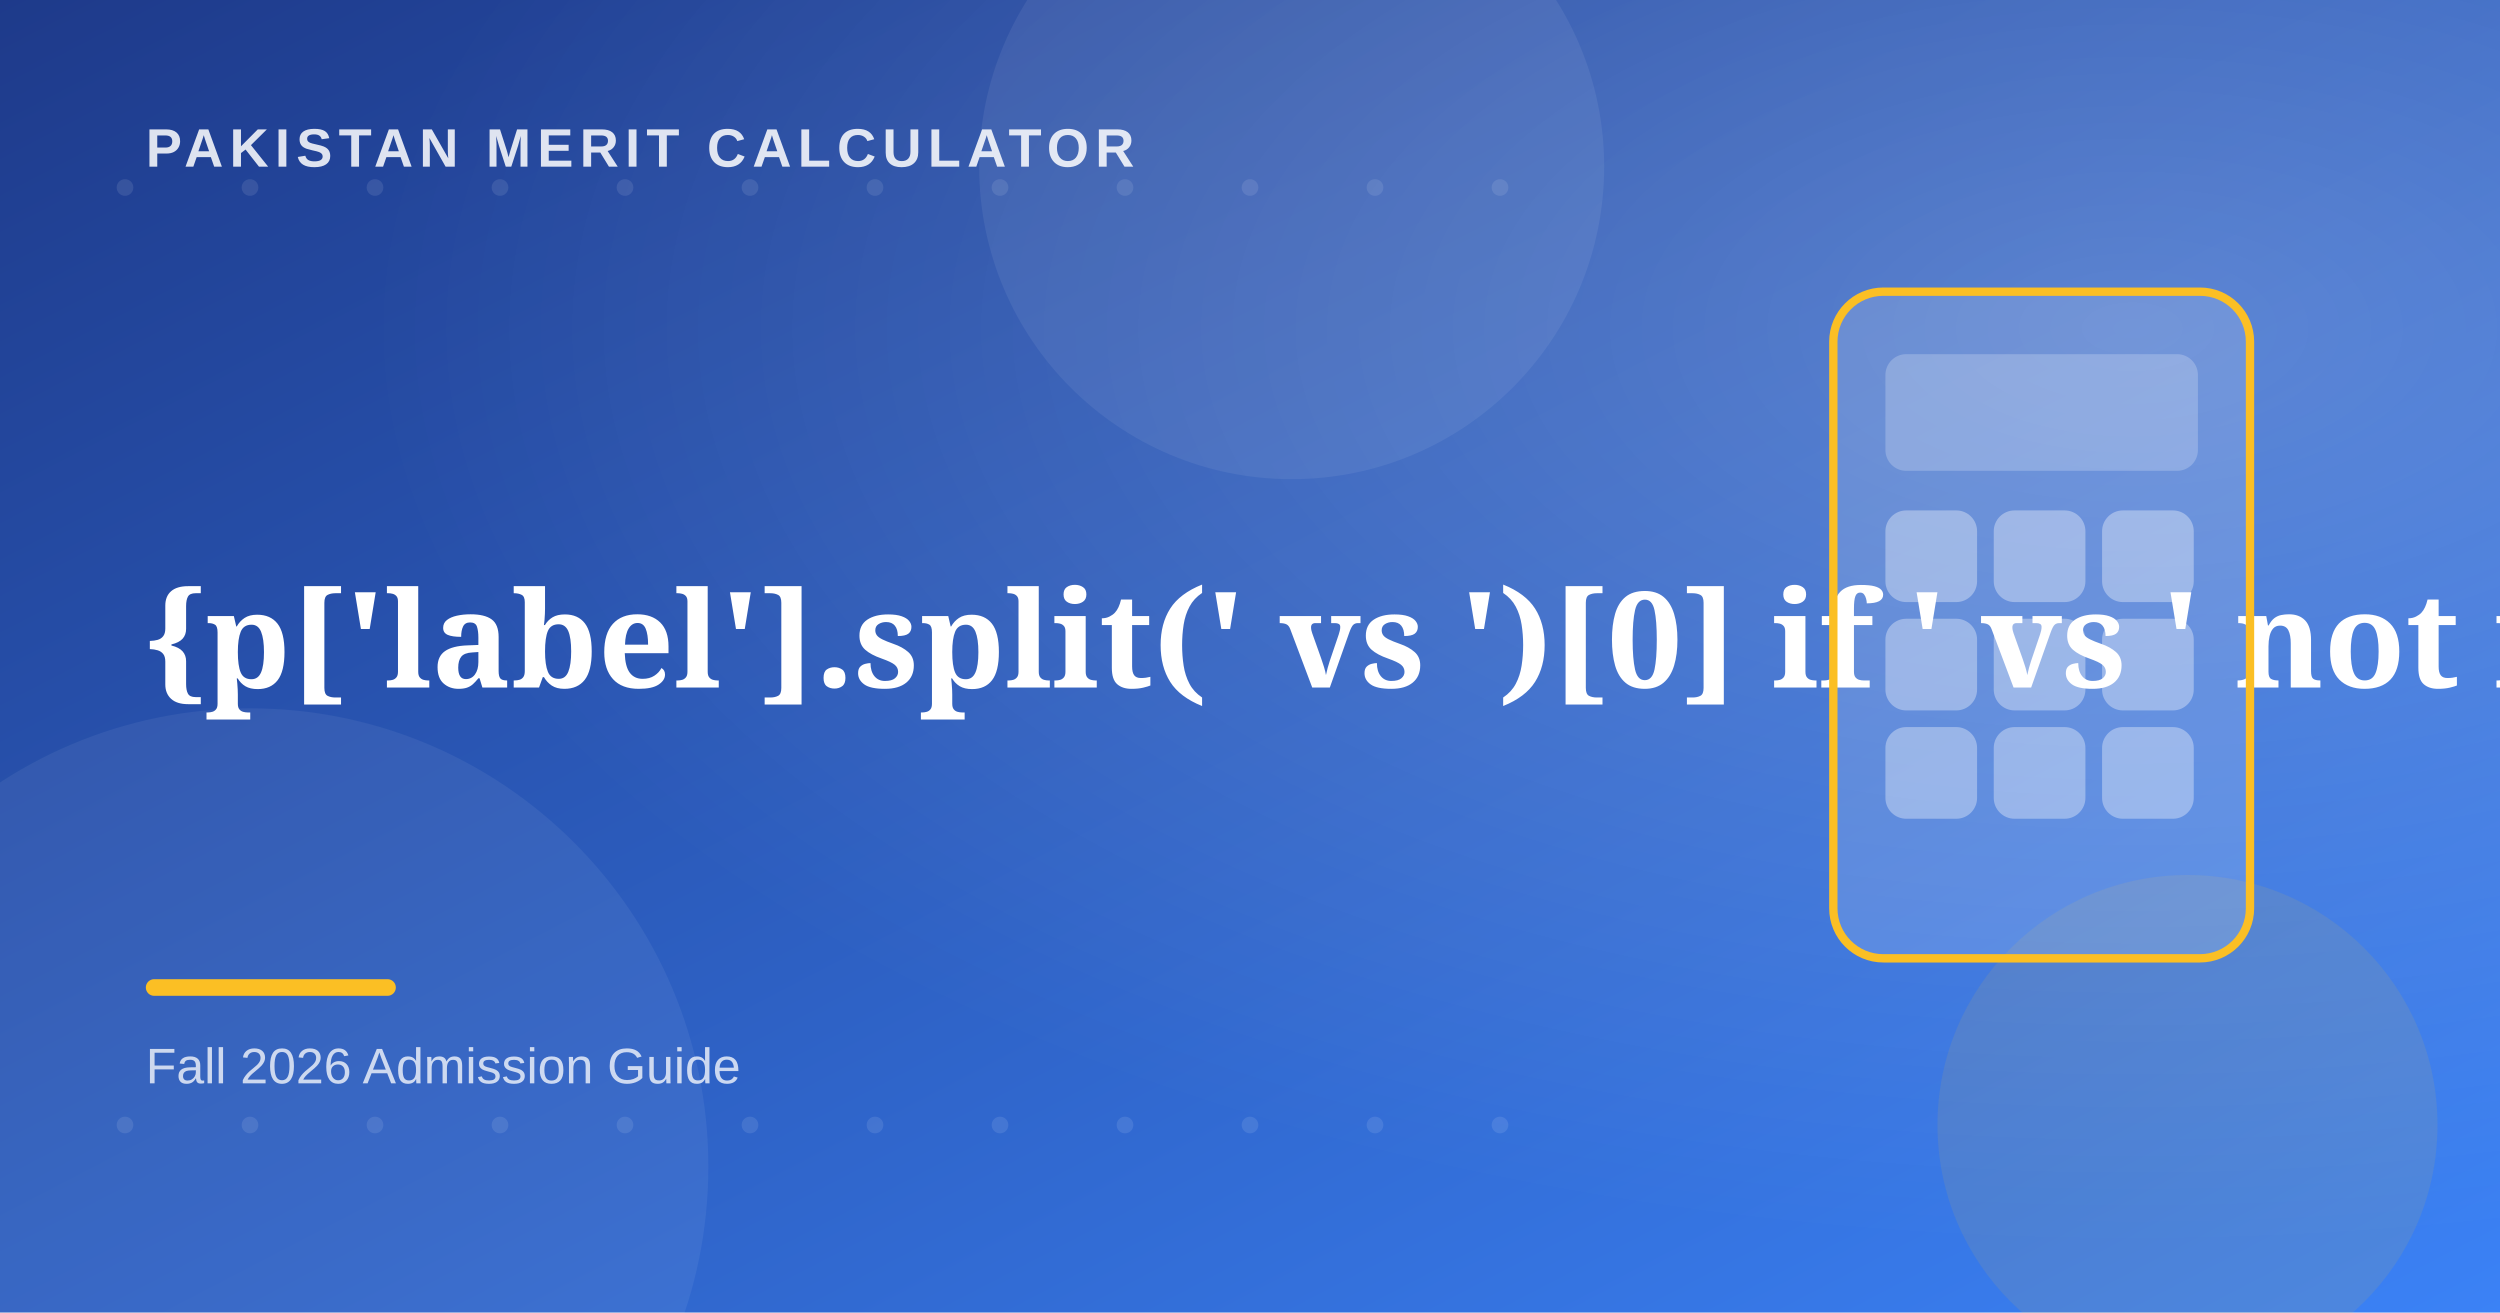
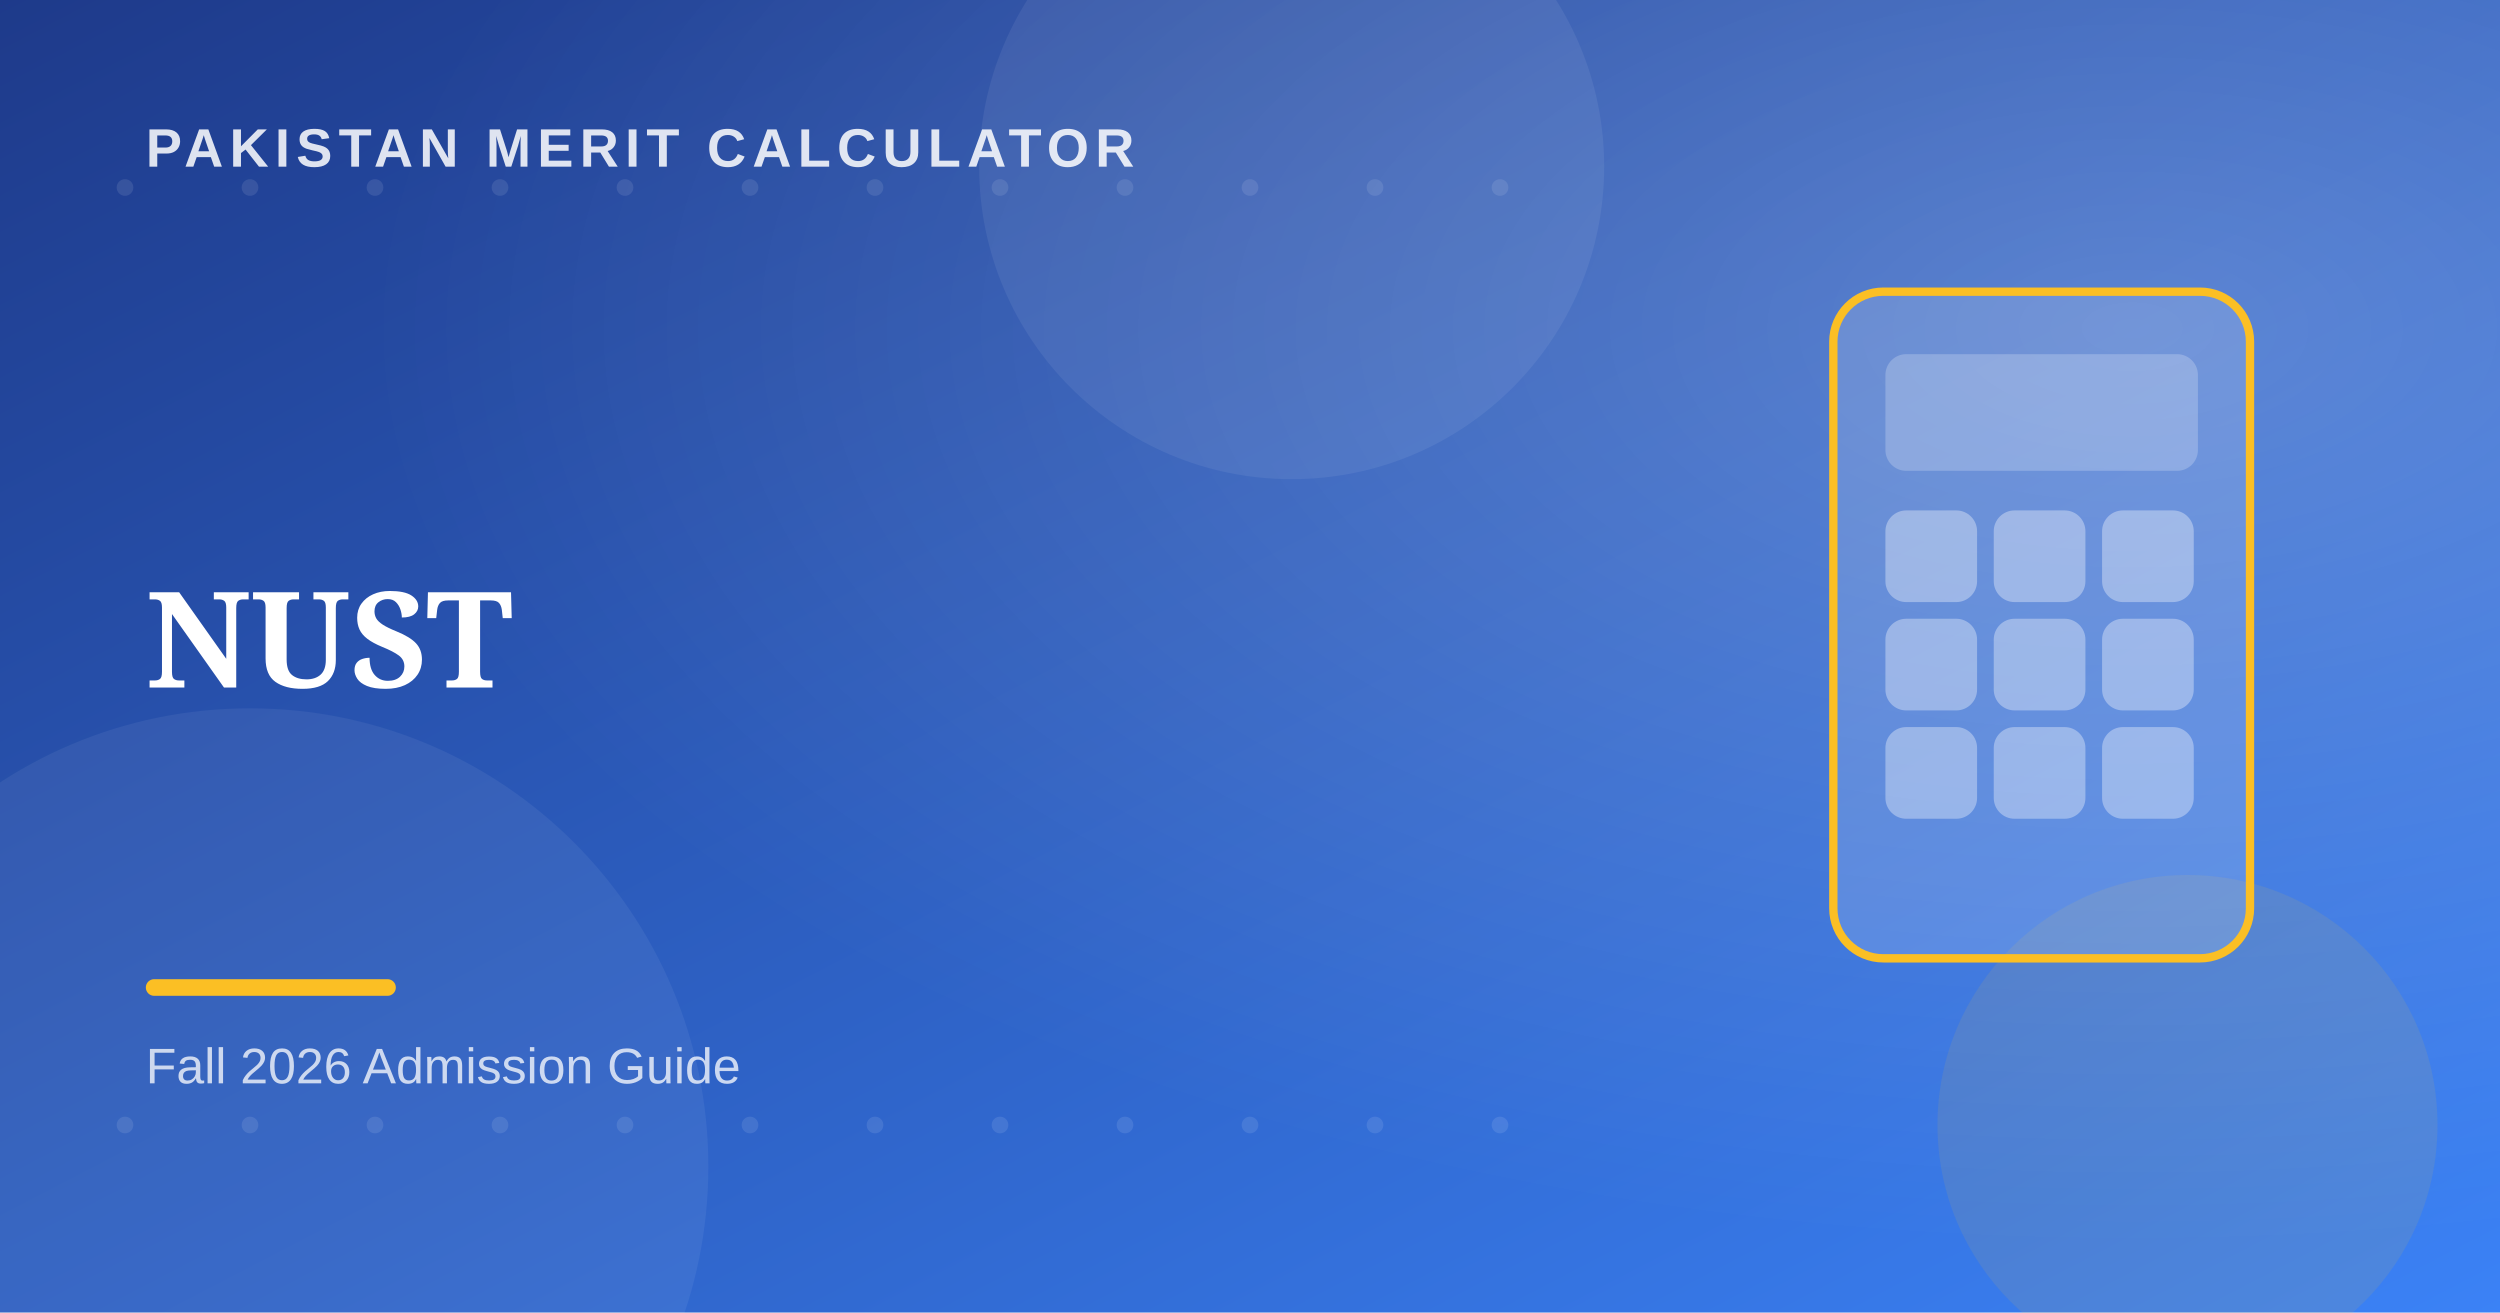
<svg xmlns="http://www.w3.org/2000/svg" width="1200" height="630" viewBox="0 0 1200 630">
  <defs>
    <linearGradient id="bg" x1="0" y1="0" x2="1" y2="1">
      <stop offset="0" stop-color="#1e3a8a" />
      <stop offset="1" stop-color="#3b82f6" />
    </linearGradient>
    <radialGradient id="glow" cx="0.85" cy="0.25" r="0.7">
      <stop offset="0" stop-color="#ffffff" stop-opacity="0.22" />
      <stop offset="1" stop-color="#ffffff" stop-opacity="0" />
    </radialGradient>
  </defs>
  <rect width="1200" height="630" fill="url(#bg)" />
  <rect width="1200" height="630" fill="url(#glow)" />
  <circle cx="120" cy="560" r="220" fill="#ffffff" opacity="0.06" />
  <circle cx="620" cy="80" r="150" fill="#ffffff" opacity="0.07" />
  <circle cx="1050" cy="540" r="120" fill="#fbbf24" opacity="0.10" />
  <g fill="#ffffff" opacity="0.10">
    <circle cx="60" cy="90" r="4" />
    <circle cx="60" cy="540" r="4" />
    <circle cx="120" cy="90" r="4" />
    <circle cx="120" cy="540" r="4" />
    <circle cx="180" cy="90" r="4" />
    <circle cx="180" cy="540" r="4" />
    <circle cx="240" cy="90" r="4" />
    <circle cx="240" cy="540" r="4" />
    <circle cx="300" cy="90" r="4" />
    <circle cx="300" cy="540" r="4" />
    <circle cx="360" cy="90" r="4" />
    <circle cx="360" cy="540" r="4" />
    <circle cx="420" cy="90" r="4" />
    <circle cx="420" cy="540" r="4" />
    <circle cx="480" cy="90" r="4" />
    <circle cx="480" cy="540" r="4" />
    <circle cx="540" cy="90" r="4" />
    <circle cx="540" cy="540" r="4" />
    <circle cx="600" cy="90" r="4" />
    <circle cx="600" cy="540" r="4" />
    <circle cx="660" cy="90" r="4" />
    <circle cx="660" cy="540" r="4" />
    <circle cx="720" cy="90" r="4" />
    <circle cx="720" cy="540" r="4" />
  </g>
  <text x="70" y="80" font-family="Arial, sans-serif" font-size="26" font-weight="700" fill="#ffffff" opacity="0.85" letter-spacing="3">PAKISTAN MERIT CALCULATOR</text>
  <text x="70" y="330" font-family="Georgia, serif" font-size="64" font-weight="bold" fill="#ffffff">
-     <tspan x="70" dy="0">{p['label'].split(' vs ')[0] if ' vs ' not in p['label'] else p['label'].split(' vs ')[0]}</tspan>
+     <tspan x="70" dy="0">NUST</tspan>
  </text>
  <rect x="70" y="470" width="120" height="8" rx="4" fill="#fbbf24" />
  <text x="70" y="520" font-family="Arial, sans-serif" font-size="24" fill="#ffffff" opacity="0.75">Fall 2026 Admission Guide</text>
  <rect x="880" y="140" width="200" height="320" rx="24" fill="rgba(255,255,255,0.14)" stroke="#fbbf24" stroke-width="4" />
  <rect x="905" y="170" width="150" height="56" rx="10" fill="rgba(255,255,255,0.22)" />
  <g fill="rgba(255,255,255,0.35)">
    <rect x="905" y="245" width="44" height="44" rx="10" />
    <rect x="957" y="245" width="44" height="44" rx="10" />
    <rect x="1009" y="245" width="44" height="44" rx="10" />
    <rect x="905" y="297" width="44" height="44" rx="10" />
    <rect x="957" y="297" width="44" height="44" rx="10" />
    <rect x="1009" y="297" width="44" height="44" rx="10" />
    <rect x="905" y="349" width="44" height="44" rx="10" />
    <rect x="957" y="349" width="44" height="44" rx="10" />
    <rect x="1009" y="349" width="44" height="44" rx="10" />
  </g>
</svg>
